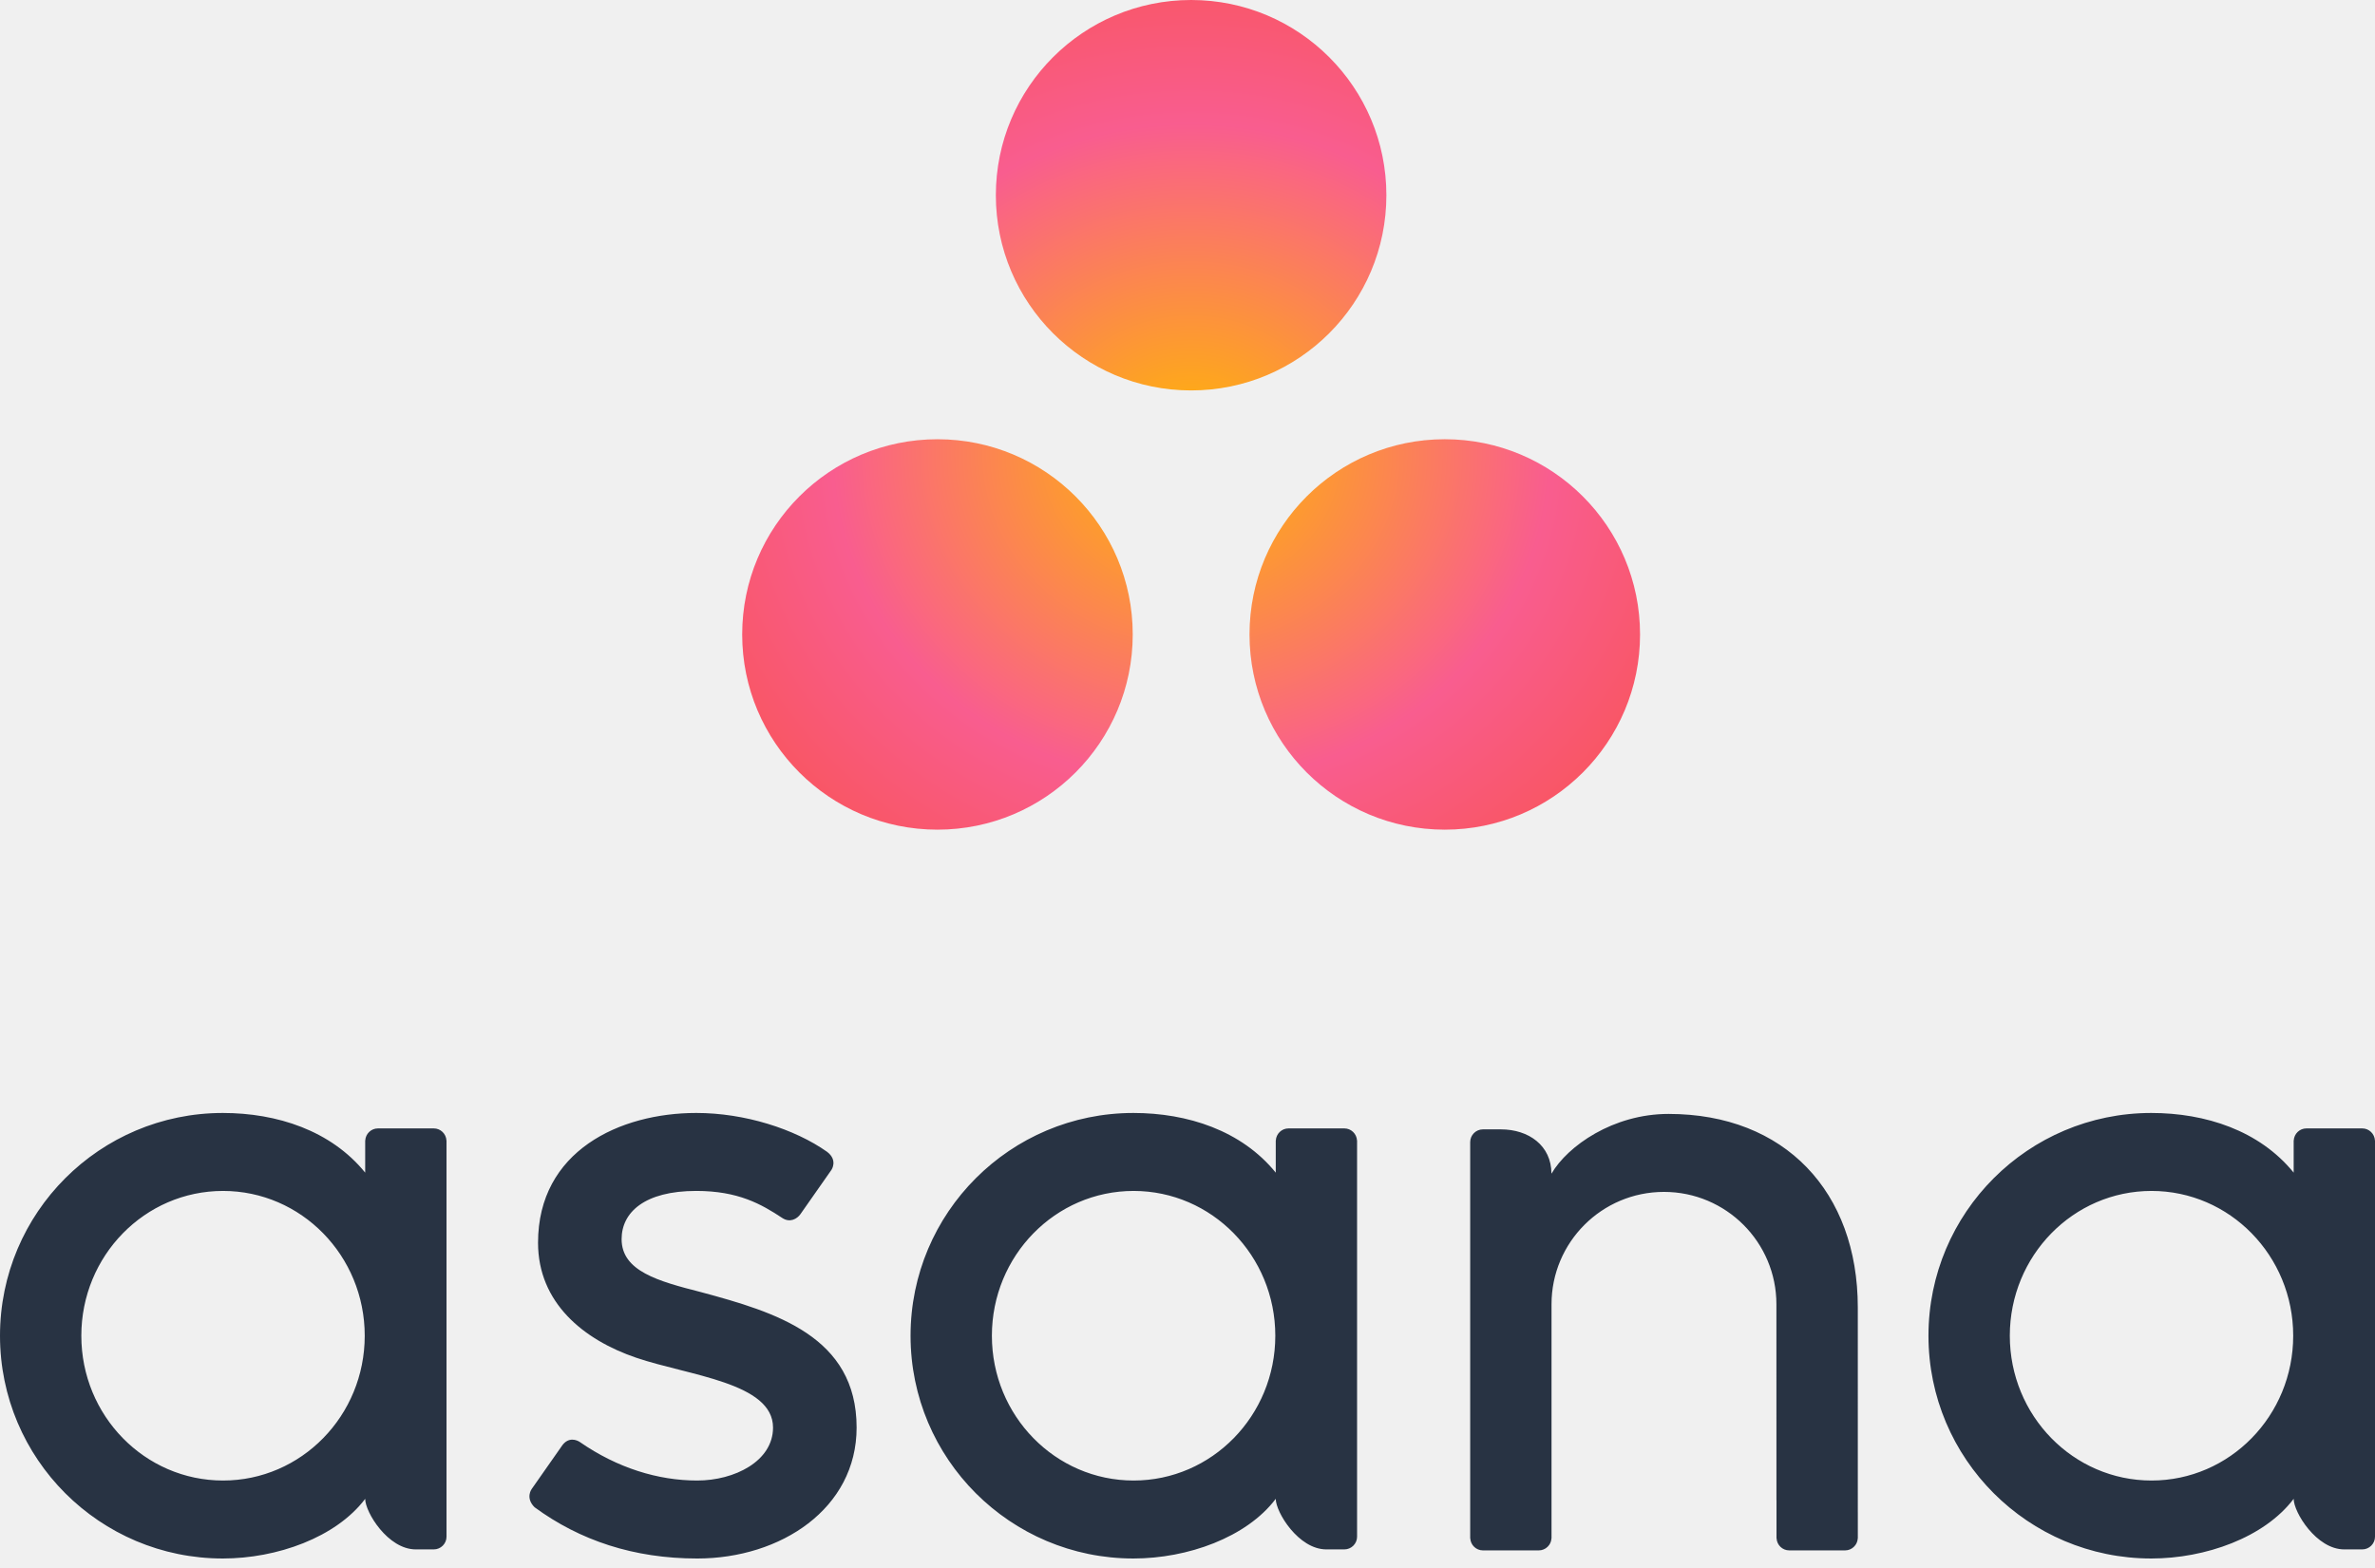
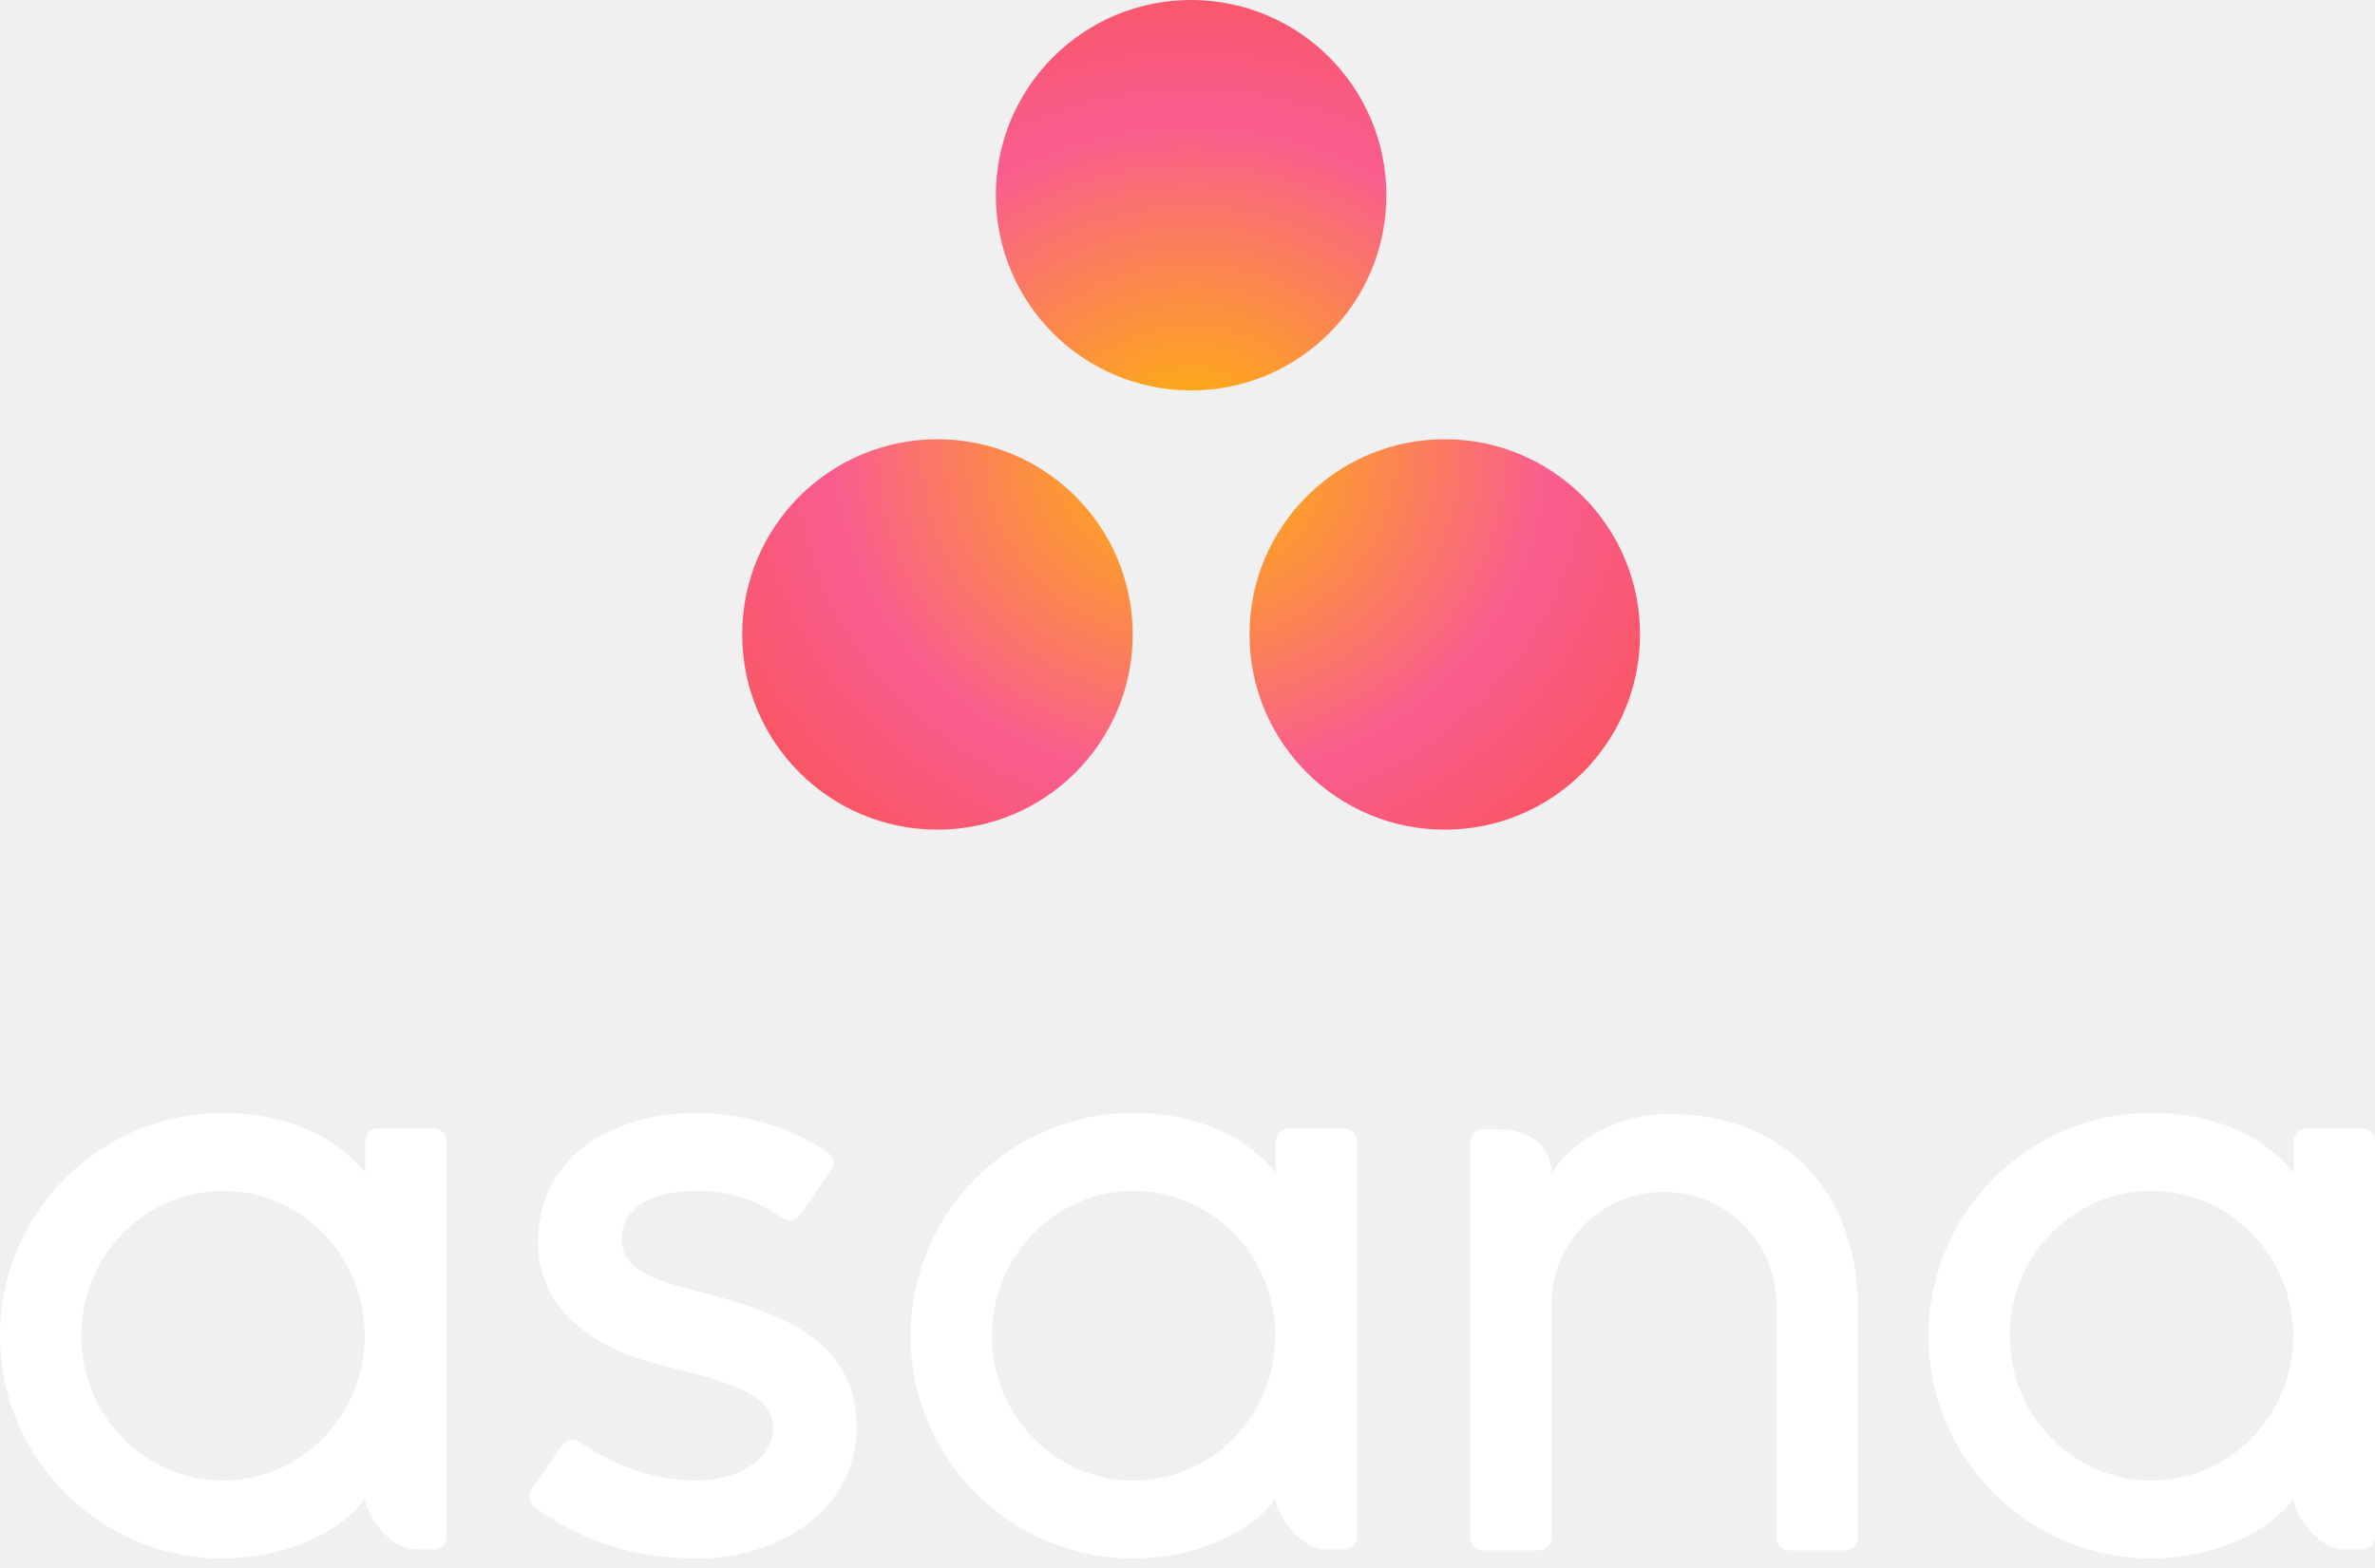
<svg xmlns="http://www.w3.org/2000/svg" width="256px" height="169px" viewBox="0 0 256 169" version="1.1" preserveAspectRatio="xMidYMid">
  <defs>
    <radialGradient cx="50%" cy="54.652%" fx="50%" fy="54.652%" r="66.263%" id="radialGradient-1">
      <stop stop-color="#FFB900" offset="0%" />
      <stop stop-color="#F95D8F" offset="60%" />
      <stop stop-color="#F95353" offset="99.91%" />
    </radialGradient>
  </defs>
  <g>
-     <path d="M24.041,159.631 C15.604,159.631 8.766,152.642 8.766,144.019 C8.766,135.397 15.604,128.407 24.041,128.407 C32.477,128.407 39.314,135.397 39.314,144.019 C39.314,152.642 32.477,159.631 24.041,159.631 L24.041,159.631 Z M39.363,161.612 C39.363,163.041 41.813,167.057 44.815,167.057 L46.759,167.057 C47.513,167.057 48.13,166.44 48.13,165.686 L48.13,122.962 L48.122,122.962 C48.083,122.243 47.487,121.666 46.759,121.666 L40.735,121.666 C40.006,121.666 39.411,122.243 39.37,122.962 L39.363,122.962 L39.363,126.434 C35.672,121.888 29.853,120.001 24.017,120.001 C10.752,120.001 0,130.754 0,144.019 C0,157.284 10.752,168.038 24.017,168.038 C29.853,168.038 36.213,165.774 39.363,161.605 L39.363,161.612 Z M62.523,155.493 C66.544,158.278 70.934,159.631 75.152,159.631 C79.171,159.631 83.325,157.547 83.325,153.922 C83.325,149.081 74.272,148.327 68.585,146.394 C62.896,144.461 57.995,140.464 57.995,133.992 C57.995,124.09 66.819,120 75.054,120 C80.273,120 85.656,121.721 89.147,124.186 C90.35,125.096 89.617,126.143 89.617,126.143 L86.285,130.901 C85.911,131.437 85.134,131.865 84.316,131.32 C82.071,129.836 79.571,128.406 75.054,128.406 C69.463,128.406 67.003,130.727 67.003,133.603 C67.003,137.052 70.937,138.137 75.545,139.313 C83.575,141.476 92.334,144.079 92.334,153.922 C92.334,162.647 84.172,168.039 75.152,168.039 C68.317,168.039 62.497,166.09 57.616,162.508 C56.6,161.491 57.31,160.546 57.31,160.546 L60.625,155.812 C61.3,154.926 62.15,155.236 62.523,155.493 Z M137.513,161.612 C137.513,163.041 139.962,167.057 142.964,167.057 L144.908,167.057 C145.662,167.057 146.279,166.44 146.279,165.686 L146.279,122.962 L146.271,122.962 C146.231,122.243 145.636,121.666 144.908,121.666 L138.884,121.666 C138.155,121.666 137.56,122.243 137.52,122.962 L137.513,122.962 L137.513,126.434 C133.822,121.888 128.002,120.001 122.167,120.001 C108.902,120.001 98.148,130.754 98.148,144.019 C98.148,157.284 108.902,168.038 122.167,168.038 C128.002,168.038 134.362,165.774 137.512,161.605 L137.513,161.612 Z M122.19,159.631 C113.753,159.631 106.915,152.642 106.915,144.019 C106.915,135.397 113.753,128.407 122.19,128.407 C130.625,128.407 137.464,135.397 137.464,144.019 C137.464,152.642 130.625,159.631 122.19,159.631 Z M200.253,163.08 L200.251,140.973 L200.251,140.973 C200.251,128.511 192.389,120.104 179.851,120.104 C173.867,120.104 168.97,123.564 167.238,126.537 L167.238,126.495 L167.228,126.529 C167.224,123.521 164.784,121.769 161.776,121.769 L159.842,121.769 C159.087,121.769 158.471,122.387 158.471,123.141 L158.471,161.718 L158.471,161.725 L158.471,165.867 L158.479,165.867 C158.518,166.587 159.114,167.164 159.842,167.164 L165.866,167.164 C165.958,167.164 166.049,167.153 166.137,167.137 C166.177,167.128 166.213,167.112 166.252,167.101 C166.298,167.088 166.344,167.077 166.386,167.059 C166.441,167.037 166.489,167.007 166.539,166.979 C166.563,166.964 166.589,166.954 166.613,166.939 C166.672,166.9 166.728,166.853 166.781,166.805 C166.79,166.796 166.8,166.79 166.809,166.782 C166.869,166.724 166.923,166.662 166.972,166.594 L166.973,166.594 C167.123,166.386 167.215,166.137 167.23,165.867 L167.238,165.867 L167.238,140.63 C167.238,133.937 172.664,128.511 179.358,128.511 C186.051,128.511 191.478,133.937 191.478,140.63 L191.482,161.726 L191.484,161.718 C191.484,161.737 191.488,161.757 191.488,161.776 L191.488,165.867 L191.496,165.867 C191.535,166.587 192.13,167.164 192.859,167.164 L198.883,167.164 C198.976,167.164 199.065,167.153 199.153,167.137 C199.189,167.129 199.222,167.114 199.256,167.106 C199.306,167.091 199.357,167.078 199.404,167.059 C199.453,167.038 199.498,167.01 199.544,166.984 C199.573,166.969 199.603,166.957 199.63,166.939 C199.686,166.901 199.737,166.858 199.787,166.814 C199.8,166.803 199.814,166.793 199.826,166.781 C199.883,166.727 199.933,166.667 199.98,166.605 C199.983,166.599 199.987,166.596 199.991,166.591 C200.14,166.386 200.23,166.139 200.246,165.871 C200.246,165.869 200.247,165.867 200.247,165.867 L200.254,165.867 L200.254,163.081 L200.253,163.08 Z M247.234,161.612 C247.234,163.041 249.681,167.057 252.683,167.057 L254.629,167.057 C255.382,167.057 256,166.44 256,165.686 L256,122.962 L255.993,122.962 C255.952,122.243 255.356,121.666 254.629,121.666 L248.606,121.666 C247.874,121.666 247.282,122.243 247.242,122.962 L247.234,122.962 L247.234,126.434 C243.541,121.888 237.723,120.001 231.886,120.001 C218.623,120.001 207.869,130.754 207.869,144.019 C207.869,157.284 218.623,168.038 231.886,168.038 C237.723,168.038 244.082,165.774 247.231,161.605 L247.234,161.612 Z M231.912,159.631 C223.475,159.631 216.637,152.642 216.637,144.019 C216.637,135.397 223.475,128.407 231.912,128.407 C240.345,128.407 247.183,135.397 247.183,144.019 C247.183,152.642 240.345,159.631 231.912,159.631 Z" fill="#283343" />
+     <path d="M24.041,159.631 C15.604,159.631 8.766,152.642 8.766,144.019 C8.766,135.397 15.604,128.407 24.041,128.407 C32.477,128.407 39.314,135.397 39.314,144.019 C39.314,152.642 32.477,159.631 24.041,159.631 L24.041,159.631 Z M39.363,161.612 C39.363,163.041 41.813,167.057 44.815,167.057 L46.759,167.057 C47.513,167.057 48.13,166.44 48.13,165.686 L48.13,122.962 L48.122,122.962 C48.083,122.243 47.487,121.666 46.759,121.666 L40.735,121.666 C40.006,121.666 39.411,122.243 39.37,122.962 L39.363,122.962 L39.363,126.434 C35.672,121.888 29.853,120.001 24.017,120.001 C10.752,120.001 0,130.754 0,144.019 C0,157.284 10.752,168.038 24.017,168.038 C29.853,168.038 36.213,165.774 39.363,161.605 L39.363,161.612 Z M62.523,155.493 C66.544,158.278 70.934,159.631 75.152,159.631 C79.171,159.631 83.325,157.547 83.325,153.922 C83.325,149.081 74.272,148.327 68.585,146.394 C62.896,144.461 57.995,140.464 57.995,133.992 C57.995,124.09 66.819,120 75.054,120 C80.273,120 85.656,121.721 89.147,124.186 C90.35,125.096 89.617,126.143 89.617,126.143 L86.285,130.901 C85.911,131.437 85.134,131.865 84.316,131.32 C82.071,129.836 79.571,128.406 75.054,128.406 C69.463,128.406 67.003,130.727 67.003,133.603 C67.003,137.052 70.937,138.137 75.545,139.313 C83.575,141.476 92.334,144.079 92.334,153.922 C92.334,162.647 84.172,168.039 75.152,168.039 C68.317,168.039 62.497,166.09 57.616,162.508 C56.6,161.491 57.31,160.546 57.31,160.546 L60.625,155.812 C61.3,154.926 62.15,155.236 62.523,155.493 Z M137.513,161.612 C137.513,163.041 139.962,167.057 142.964,167.057 L144.908,167.057 C145.662,167.057 146.279,166.44 146.279,165.686 L146.279,122.962 L146.271,122.962 C146.231,122.243 145.636,121.666 144.908,121.666 L138.884,121.666 C138.155,121.666 137.56,122.243 137.52,122.962 L137.513,122.962 L137.513,126.434 C133.822,121.888 128.002,120.001 122.167,120.001 C108.902,120.001 98.148,130.754 98.148,144.019 C98.148,157.284 108.902,168.038 122.167,168.038 C128.002,168.038 134.362,165.774 137.512,161.605 L137.513,161.612 Z M122.19,159.631 C113.753,159.631 106.915,152.642 106.915,144.019 C106.915,135.397 113.753,128.407 122.19,128.407 C130.625,128.407 137.464,135.397 137.464,144.019 C137.464,152.642 130.625,159.631 122.19,159.631 Z M200.253,163.08 L200.251,140.973 L200.251,140.973 C200.251,128.511 192.389,120.104 179.851,120.104 C173.867,120.104 168.97,123.564 167.238,126.537 L167.238,126.495 L167.228,126.529 C167.224,123.521 164.784,121.769 161.776,121.769 L159.842,121.769 C159.087,121.769 158.471,122.387 158.471,123.141 L158.471,161.718 L158.471,161.725 L158.471,165.867 L158.479,165.867 C158.518,166.587 159.114,167.164 159.842,167.164 L165.866,167.164 C165.958,167.164 166.049,167.153 166.137,167.137 C166.177,167.128 166.213,167.112 166.252,167.101 C166.298,167.088 166.344,167.077 166.386,167.059 C166.441,167.037 166.489,167.007 166.539,166.979 C166.563,166.964 166.589,166.954 166.613,166.939 C166.672,166.9 166.728,166.853 166.781,166.805 C166.79,166.796 166.8,166.79 166.809,166.782 C166.869,166.724 166.923,166.662 166.972,166.594 L166.973,166.594 C167.123,166.386 167.215,166.137 167.23,165.867 L167.238,165.867 L167.238,140.63 C167.238,133.937 172.664,128.511 179.358,128.511 C186.051,128.511 191.478,133.937 191.478,140.63 L191.482,161.726 L191.484,161.718 C191.484,161.737 191.488,161.757 191.488,161.776 L191.488,165.867 L191.496,165.867 C191.535,166.587 192.13,167.164 192.859,167.164 L198.883,167.164 C198.976,167.164 199.065,167.153 199.153,167.137 C199.189,167.129 199.222,167.114 199.256,167.106 C199.306,167.091 199.357,167.078 199.404,167.059 C199.453,167.038 199.498,167.01 199.544,166.984 C199.573,166.969 199.603,166.957 199.63,166.939 C199.686,166.901 199.737,166.858 199.787,166.814 C199.8,166.803 199.814,166.793 199.826,166.781 C199.883,166.727 199.933,166.667 199.98,166.605 C199.983,166.599 199.987,166.596 199.991,166.591 C200.14,166.386 200.23,166.139 200.246,165.871 C200.246,165.869 200.247,165.867 200.247,165.867 L200.254,165.867 L200.254,163.081 L200.253,163.08 Z M247.234,161.612 C247.234,163.041 249.681,167.057 252.683,167.057 L254.629,167.057 C255.382,167.057 256,166.44 256,165.686 L256,122.962 L255.993,122.962 C255.952,122.243 255.356,121.666 254.629,121.666 L248.606,121.666 C247.874,121.666 247.282,122.243 247.242,122.962 L247.234,122.962 L247.234,126.434 C243.541,121.888 237.723,120.001 231.886,120.001 C218.623,120.001 207.869,130.754 207.869,144.019 C207.869,157.284 218.623,168.038 231.886,168.038 C237.723,168.038 244.082,165.774 247.231,161.605 L247.234,161.612 Z M231.912,159.631 C223.475,159.631 216.637,152.642 216.637,144.019 C216.637,135.397 223.475,128.407 231.912,128.407 C240.345,128.407 247.183,135.397 247.183,144.019 C247.183,152.642 240.345,159.631 231.912,159.631 Z" fill="#FFFFFF" />
    <path d="M155.733,47.358 C144.107,47.358 134.684,56.781 134.684,68.405 C134.684,80.03 144.107,89.454 155.733,89.454 C167.357,89.454 176.78,80.03 176.78,68.405 C176.78,56.781 167.357,47.358 155.733,47.358 L155.733,47.358 Z M101.048,47.359 C89.424,47.359 80,56.781 80,68.406 C80,80.03 89.424,89.454 101.048,89.454 C112.673,89.454 122.097,80.03 122.097,68.406 C122.097,56.781 112.673,47.359 101.048,47.359 L101.048,47.359 Z M149.437,21.048 C149.437,32.672 140.015,42.097 128.391,42.097 C116.765,42.097 107.342,32.672 107.342,21.048 C107.342,9.424 116.765,0 128.391,0 C140.015,0 149.437,9.424 149.437,21.048 L149.437,21.048 Z" fill="url(#radialGradient-1)" />
  </g>
</svg>
